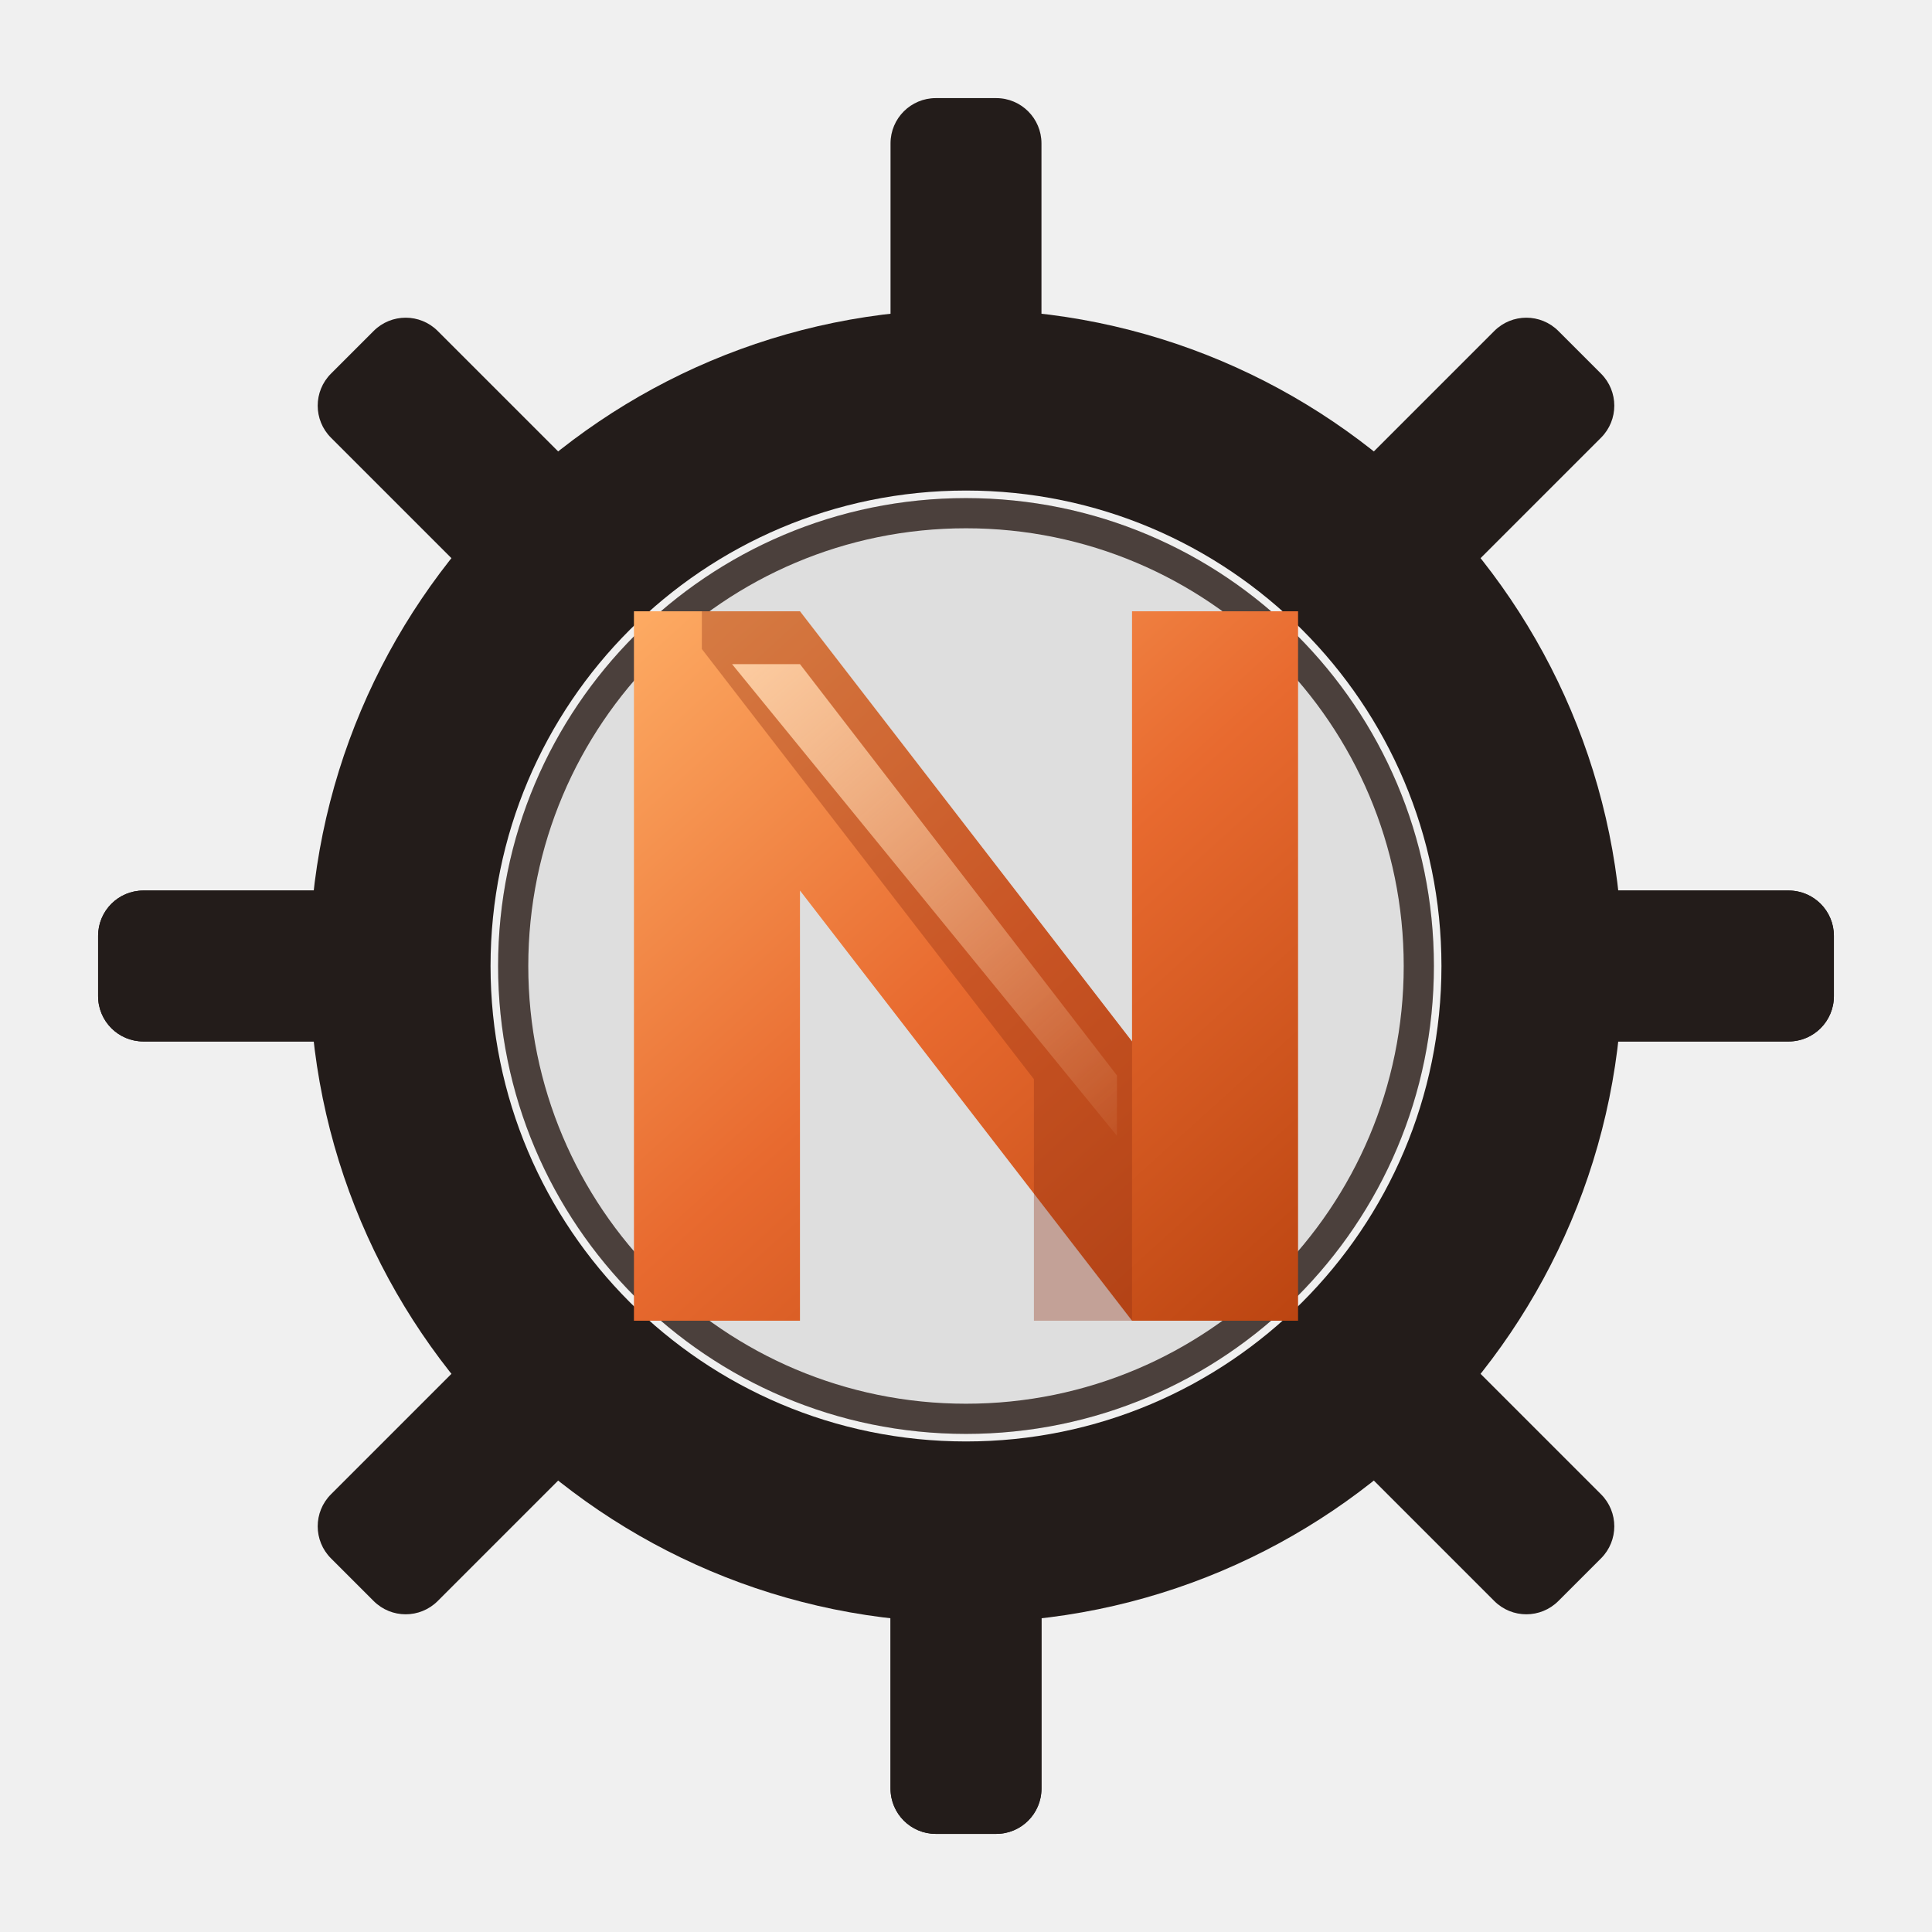
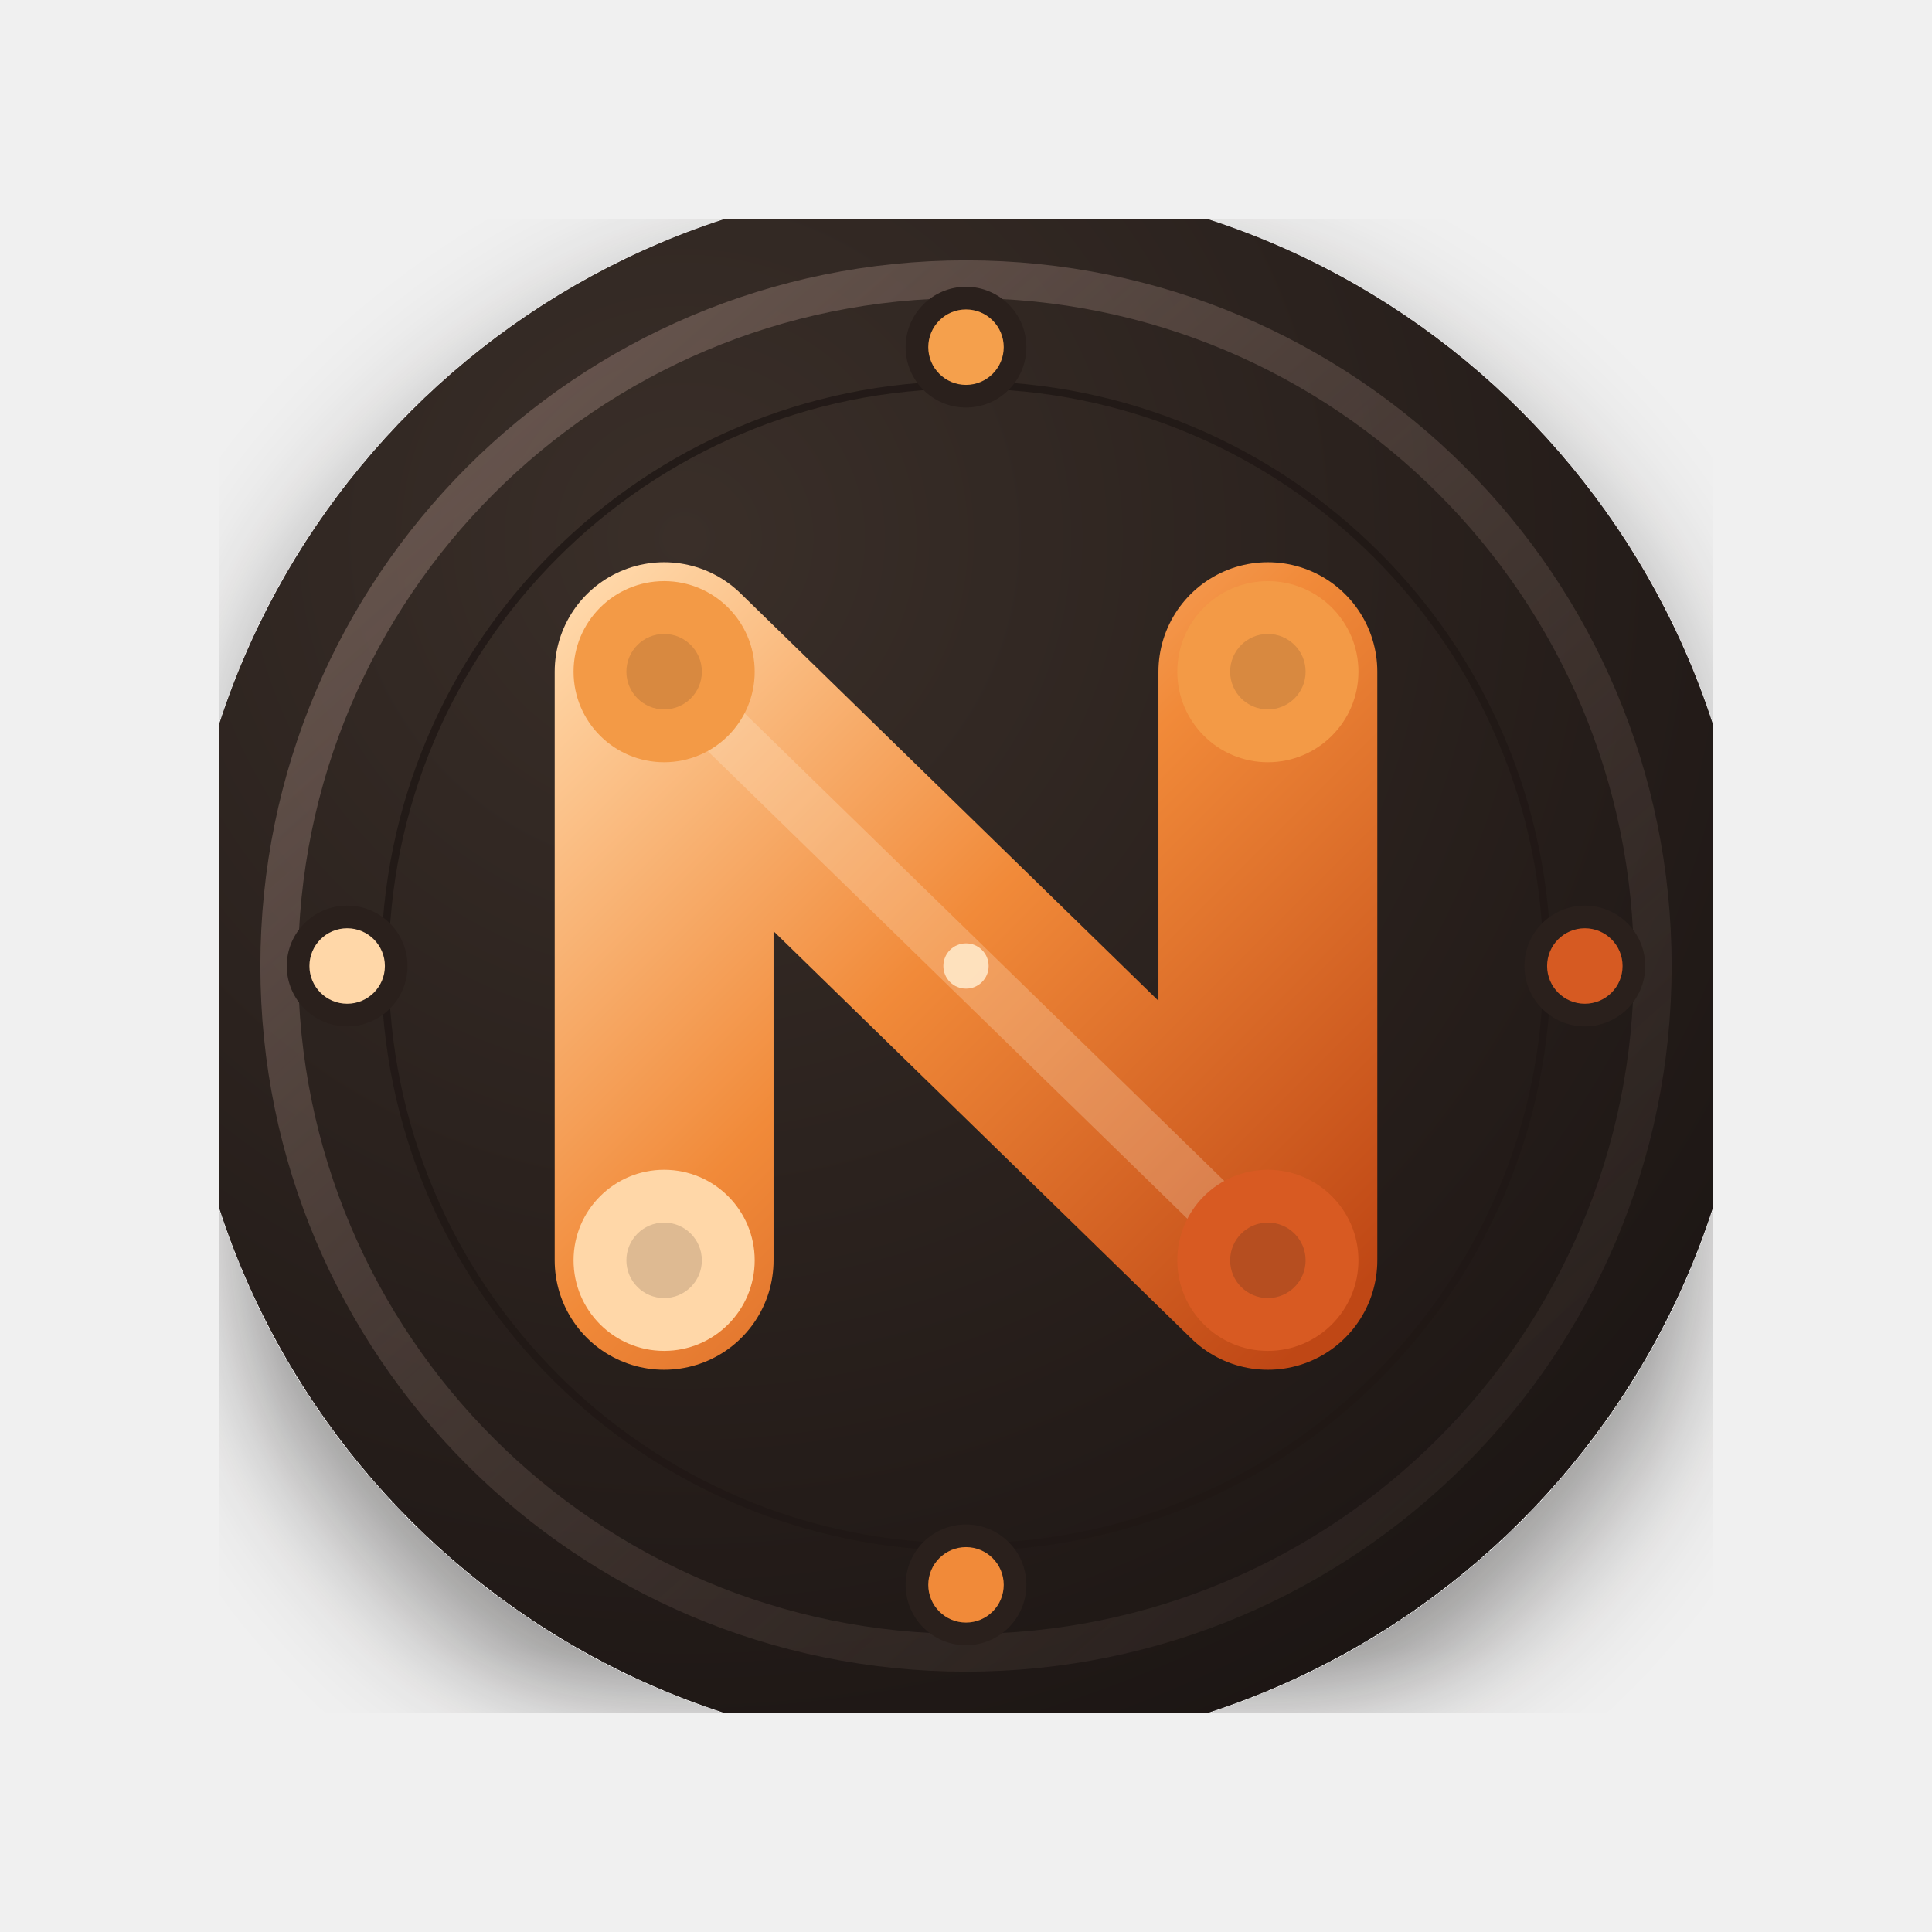
<svg xmlns="http://www.w3.org/2000/svg" width="512" height="512" viewBox="0 0 512 512" fill="none">
  <defs>
-     <linearGradient id="nodus-n" x1="162" y1="154" x2="350" y2="362" gradientUnits="userSpaceOnUse">
-       <stop stop-color="#FFB067" />
-       <stop offset="0.5" stop-color="#E86A2F" />
-       <stop offset="1" stop-color="#B7410E" />
+     <radialGradient id="nodus-bg" cx="0" cy="0" r="1" gradientUnits="userSpaceOnUse" gradientTransform="translate(180 144) rotate(52.3) scale(446.234)">
+       <stop stop-color="#3A2F29" />
+       <stop offset="0.58" stop-color="#241C19" />
+       <stop offset="1" stop-color="#130F0E" />
+     </radialGradient>
+     <linearGradient id="nodus-accent" x1="160" y1="154" x2="354" y2="348" gradientUnits="userSpaceOnUse">
+       <stop stop-color="#FFD7A8" />
+       <stop offset="0.48" stop-color="#F18A39" />
+       <stop offset="1" stop-color="#BF4715" />
    </linearGradient>
-     <linearGradient id="nodus-highlight" x1="198" y1="168" x2="314" y2="302" gradientUnits="userSpaceOnUse">
-       <stop stop-color="#FFD2A8" stop-opacity="0.95" />
-       <stop offset="1" stop-color="#FFD2A8" stop-opacity="0" />
+     <linearGradient id="nodus-ring" x1="128" y1="110" x2="384" y2="402" gradientUnits="userSpaceOnUse">
+       <stop stop-color="#7B665E" stop-opacity="0.7" />
+       <stop offset="1" stop-color="#433732" stop-opacity="0.3" />
    </linearGradient>
-     <mask id="gear-mask">
-       <rect width="512" height="512" fill="black" />
-       <circle cx="256" cy="256" r="174" fill="white" />
-       <circle cx="256" cy="256" r="126" fill="black" />
-       <rect x="236" y="26" width="40" height="86" rx="12" fill="white" />
-       <rect x="236" y="400" width="40" height="86" rx="12" fill="white" />
-       <rect x="400" y="236" width="86" height="40" rx="12" fill="white" />
-       <rect x="26" y="236" width="86" height="40" rx="12" fill="white" />
-       <rect x="236" y="26" width="40" height="86" rx="12" transform="rotate(45 256 256)" fill="white" />
-       <rect x="236" y="26" width="40" height="86" rx="12" transform="rotate(90 256 256)" fill="white" />
-       <rect x="236" y="26" width="40" height="86" rx="12" transform="rotate(135 256 256)" fill="white" />
-       <rect x="236" y="26" width="40" height="86" rx="12" transform="rotate(180 256 256)" fill="white" />
-       <rect x="236" y="26" width="40" height="86" rx="12" transform="rotate(225 256 256)" fill="white" />
-       <rect x="236" y="26" width="40" height="86" rx="12" transform="rotate(270 256 256)" fill="white" />
-       <rect x="236" y="26" width="40" height="86" rx="12" transform="rotate(315 256 256)" fill="white" />
-     </mask>
+     <filter id="nodus-shadow" x="58" y="58" width="396" height="396" filterUnits="userSpaceOnUse" color-interpolation-filters="sRGB">
+       <feFlood flood-opacity="0" result="BackgroundImageFix" />
+       <feColorMatrix in="SourceAlpha" type="matrix" values="0 0 0 0 0 0 0 0 0 0 0 0 0 0 0 0 0 0 127 0" result="hardAlpha" />
+       <feOffset dy="16" />
+       <feGaussianBlur stdDeviation="18" />
+       <feComposite in2="hardAlpha" operator="out" />
+       <feColorMatrix type="matrix" values="0 0 0 0 0.047 0 0 0 0 0.035 0 0 0 0 0.031 0 0 0 0.45 0" />
+       <feBlend mode="normal" in2="BackgroundImageFix" result="effect1_dropShadow_1_1" />
+       <feBlend mode="normal" in="SourceGraphic" in2="effect1_dropShadow_1_1" result="shape" />
+     </filter>
  </defs>
-   <rect width="512" height="512" fill="#231C1A" mask="url(#gear-mask)" />
-   <circle cx="256" cy="256" r="124" fill="#161110" fill-opacity="0.08" />
-   <circle cx="256" cy="256" r="120" stroke="#4B403C" stroke-width="8" />
-   <path d="M168 350V162H212L300 276V162H344V350H300L212 236V350H168Z" fill="url(#nodus-n)" />
-   <path d="M212 162L300 276V350H274V286L186 172V162H212Z" fill="#8F2F12" fill-opacity="0.35" />
-   <path d="M194 176H212L296 285V301L194 176Z" fill="url(#nodus-highlight)" />
-   <circle cx="256" cy="118" r="10" fill="#231C1A" />
-   <circle cx="394" cy="256" r="10" fill="#231C1A" />
-   <circle cx="256" cy="394" r="10" fill="#231C1A" />
-   <circle cx="118" cy="256" r="10" fill="#231C1A" />
+   <g filter="url(#nodus-shadow)">
+     <circle cx="256" cy="256" r="208" fill="url(#nodus-bg)" />
+   </g>
+   <circle cx="256" cy="256" r="182" stroke="url(#nodus-ring)" stroke-width="10" />
+   <circle cx="256" cy="256" r="154" stroke="#201815" stroke-width="2" opacity="0.85" />
+   <circle cx="256" cy="92" r="16" fill="#2A201C" />
+   <circle cx="420" cy="256" r="16" fill="#2A201C" />
+   <circle cx="256" cy="420" r="16" fill="#2A201C" />
+   <circle cx="92" cy="256" r="16" fill="#2A201C" />
+   <circle cx="256" cy="92" r="10" fill="#F5A04C" />
+   <circle cx="420" cy="256" r="10" fill="#D65A22" />
+   <circle cx="256" cy="420" r="10" fill="#F18A39" />
+   <circle cx="92" cy="256" r="10" fill="#FFD7A8" />
+   <path d="M176 334V178L336 334V178" stroke="url(#nodus-accent)" stroke-width="58" stroke-linecap="round" stroke-linejoin="round" />
+   <path d="M176 178L336 334" stroke="#FFF1DE" stroke-width="14" stroke-linecap="round" opacity="0.24" />
+   <circle cx="176" cy="334" r="24" fill="#FFD7A8" />
+   <circle cx="176" cy="178" r="24" fill="#F39A46" />
+   <circle cx="336" cy="334" r="24" fill="#D85A22" />
+   <circle cx="336" cy="178" r="24" fill="#F39A46" />
+   <circle cx="176" cy="334" r="10" fill="#2B201B" opacity="0.16" />
+   <circle cx="176" cy="178" r="10" fill="#2B201B" opacity="0.14" />
+   <circle cx="336" cy="334" r="10" fill="#2B201B" opacity="0.2" />
+   <circle cx="336" cy="178" r="10" fill="#2B201B" opacity="0.14" />
+   <circle cx="256" cy="256" r="6" fill="#FFE8C8" opacity="0.9" />
</svg>
